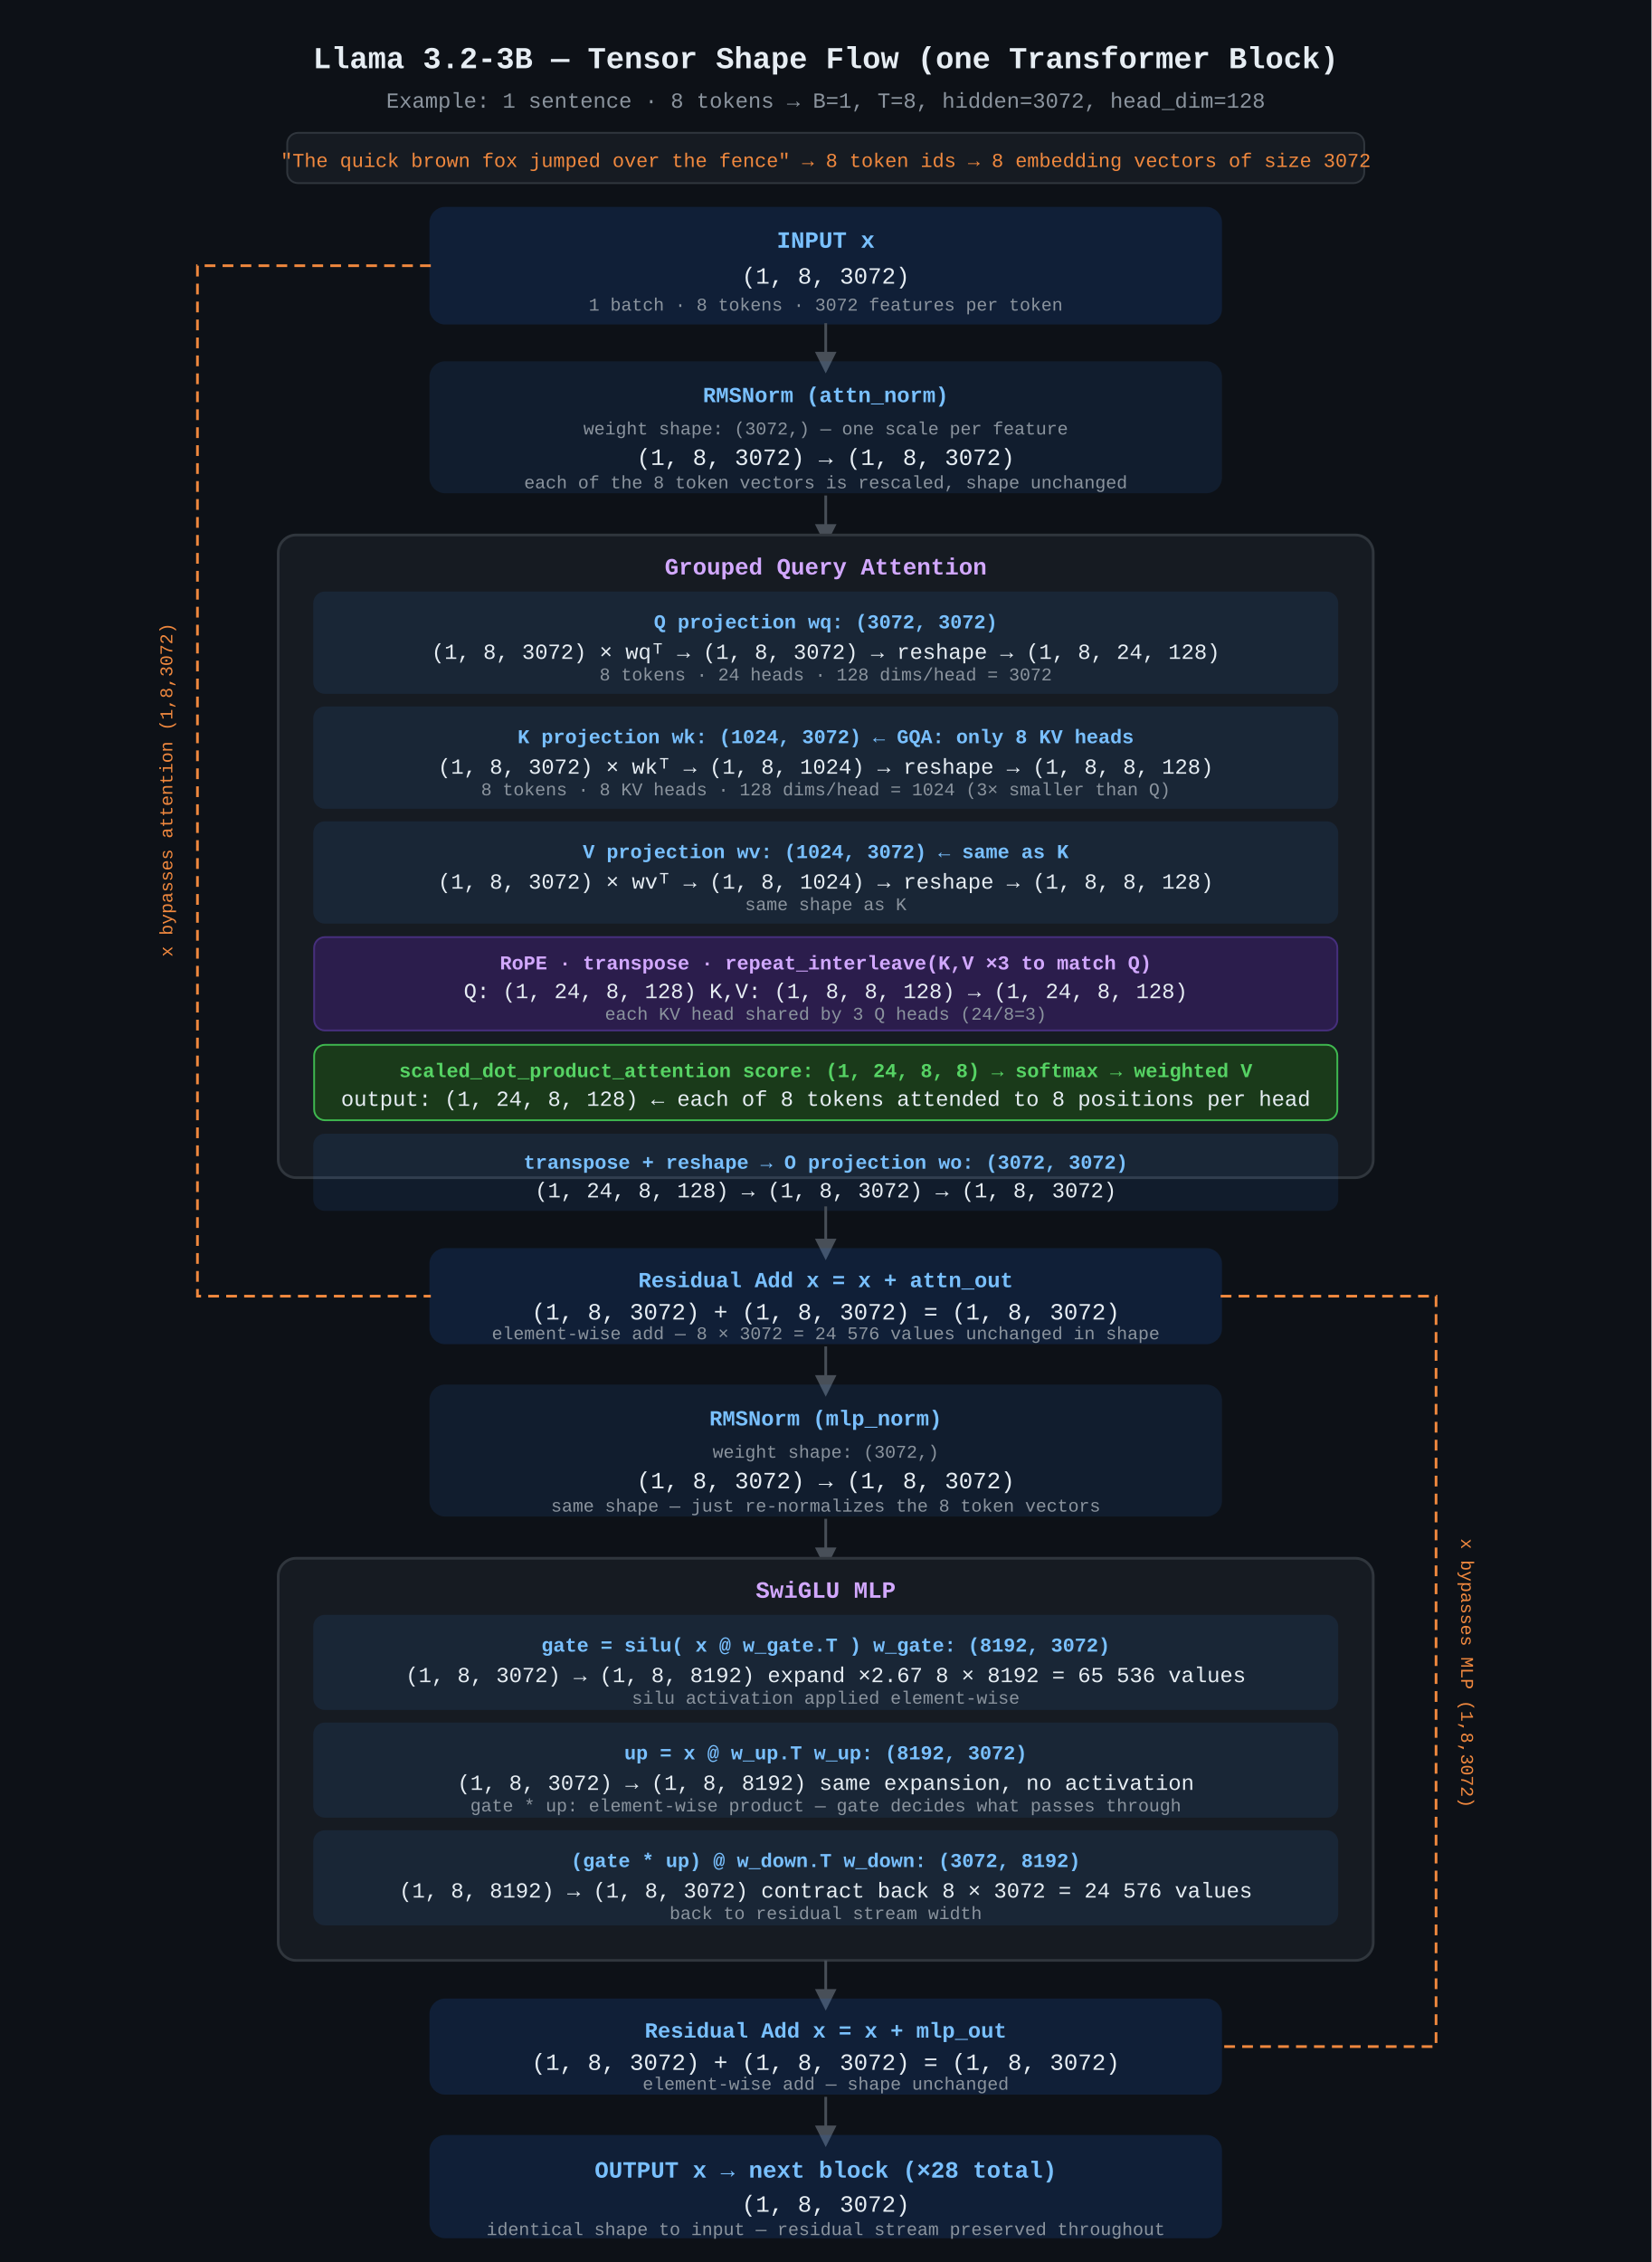
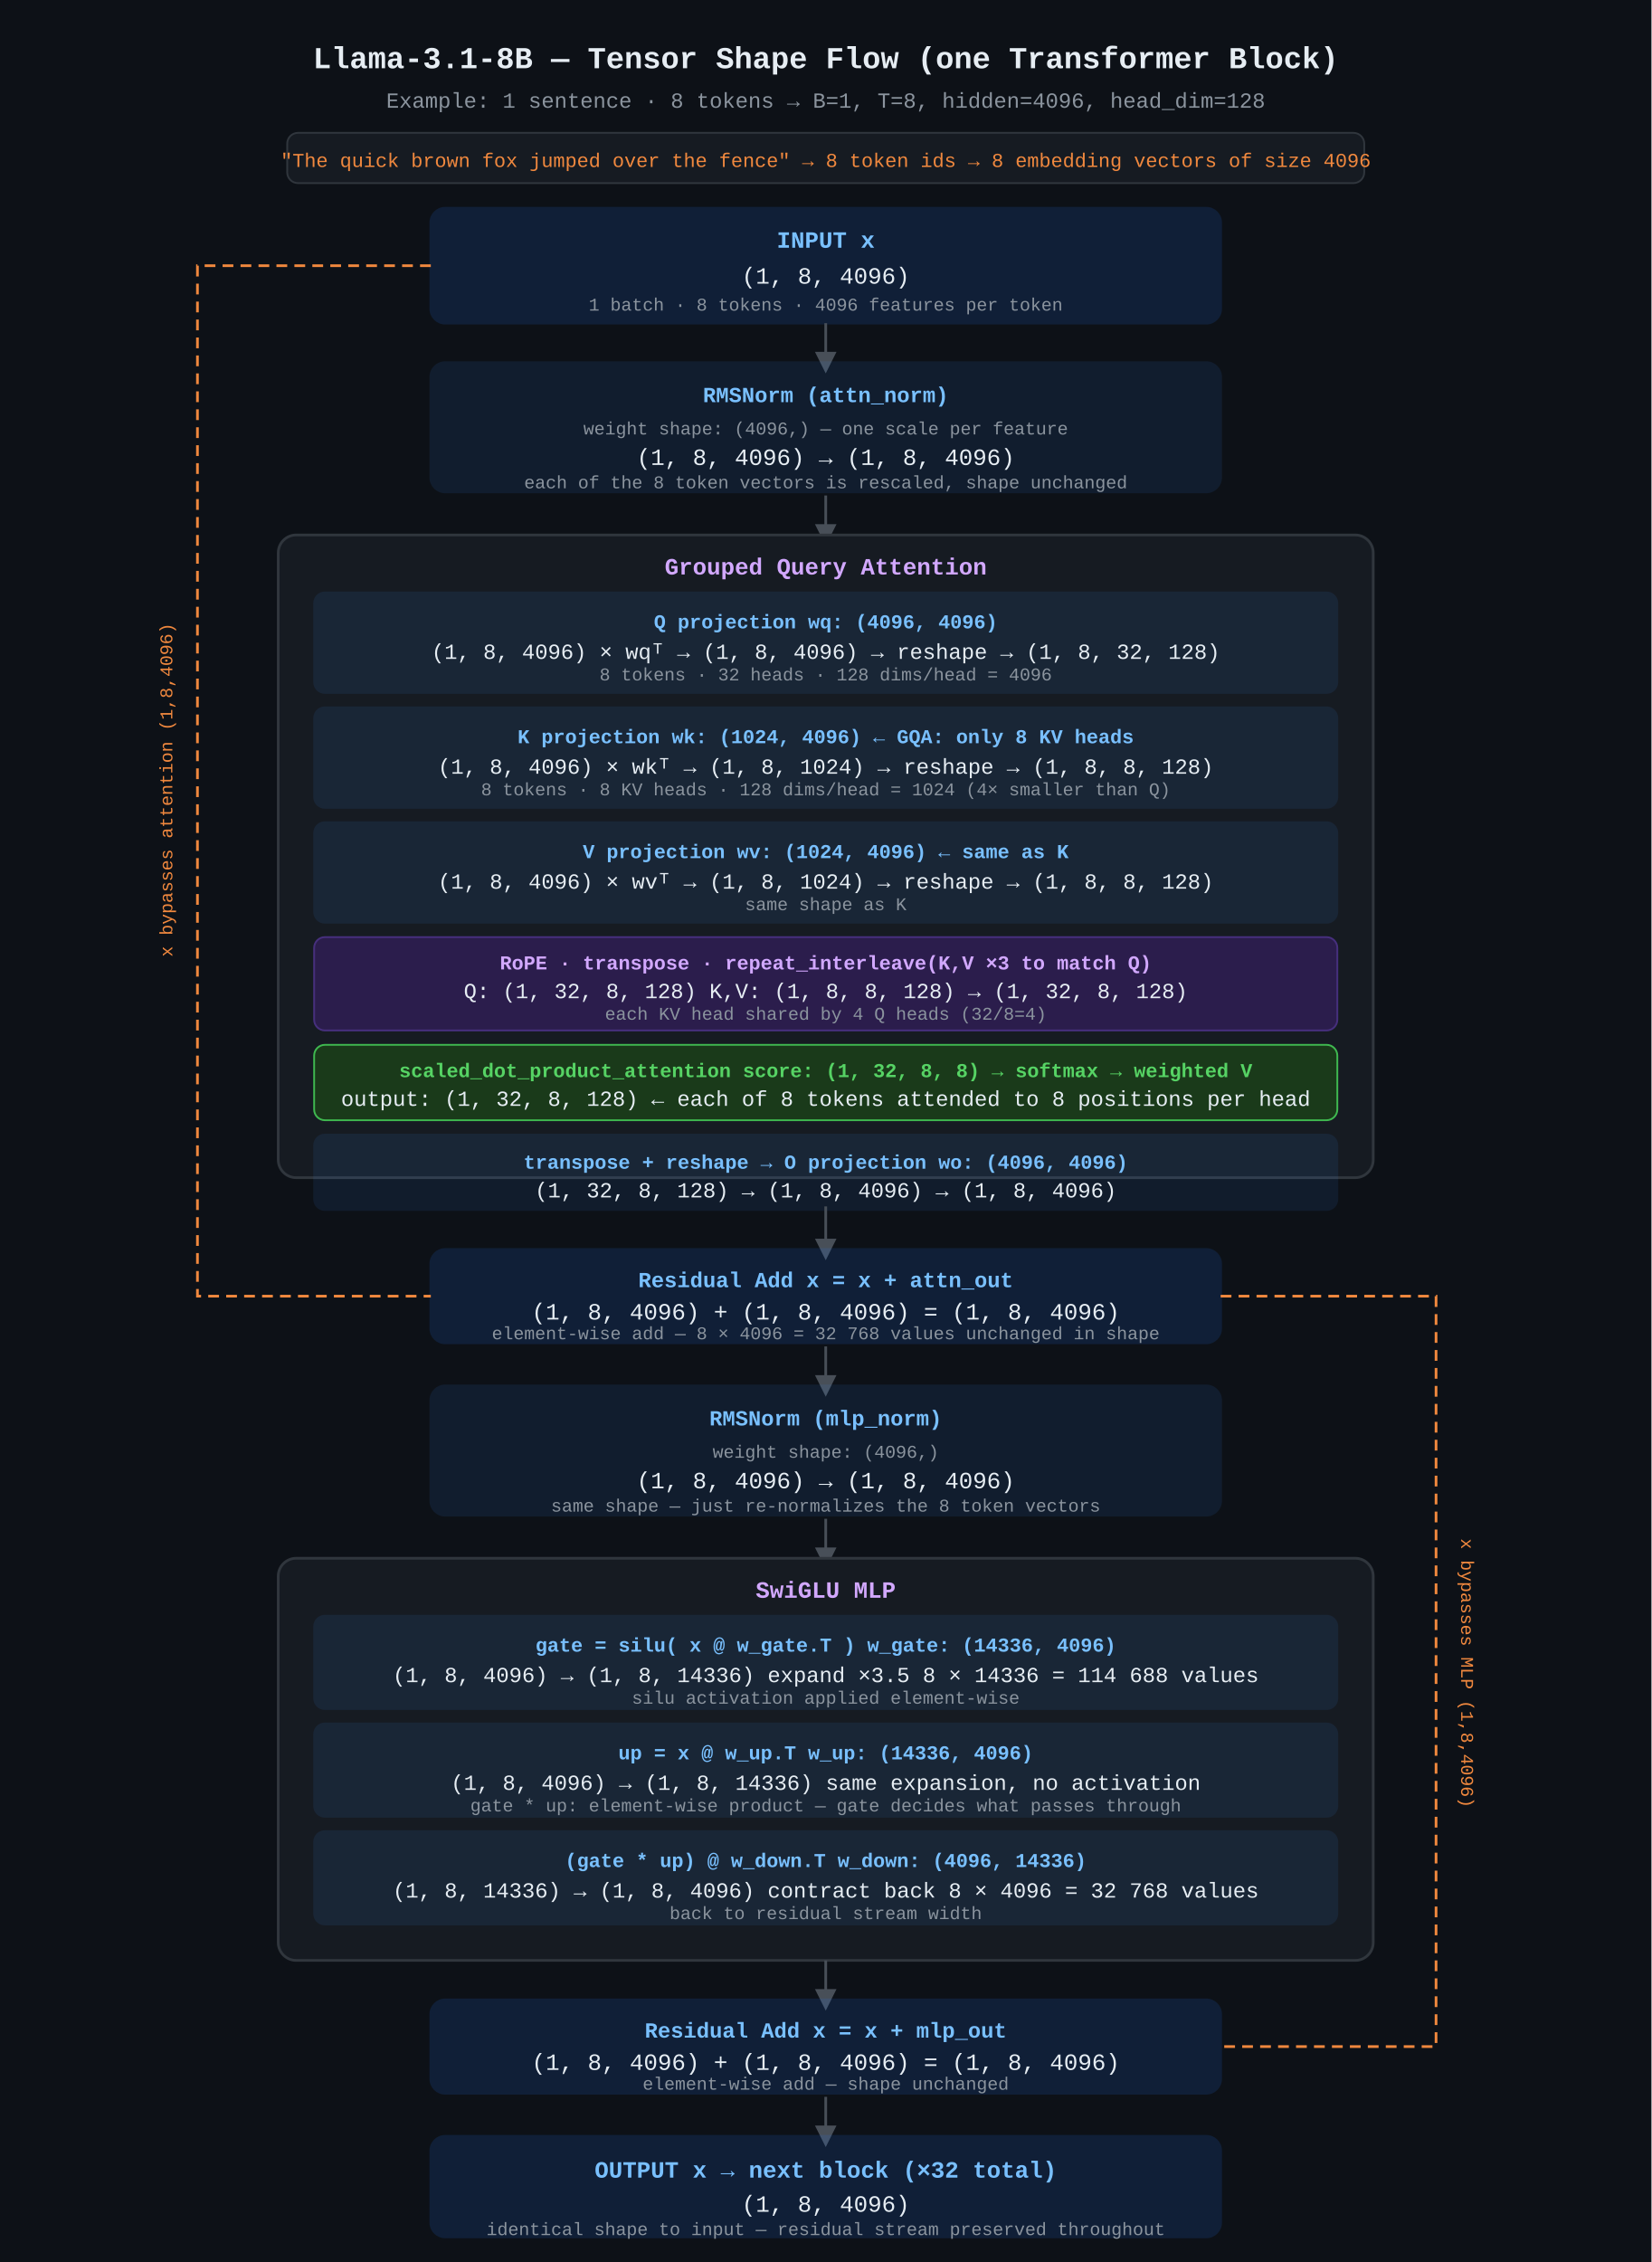
<svg xmlns="http://www.w3.org/2000/svg" viewBox="0 0 920 1260" font-family="'Courier New', monospace">
  <rect width="920" height="1260" fill="#0d1117" />
-   <text x="460" y="38" text-anchor="middle" fill="#e6edf3" font-size="17" font-weight="bold">Llama 3.2-3B — Tensor Shape Flow  (one Transformer Block)</text>
-   <text x="460" y="60" text-anchor="middle" fill="#8b949e" font-size="12">Example: 1 sentence · 8 tokens  →  B=1, T=8, hidden=3072, head_dim=128</text>
+   <text x="460" y="38" text-anchor="middle" fill="#e6edf3" font-size="17" font-weight="bold">Llama-3.1-8B — Tensor Shape Flow  (one Transformer Block)</text>
+   <text x="460" y="60" text-anchor="middle" fill="#8b949e" font-size="12">Example: 1 sentence · 8 tokens  →  B=1, T=8, hidden=4096, head_dim=128</text>
  <rect x="160" y="74" width="600" height="28" rx="6" fill="#161b22" stroke="#30363d" stroke-width="1" />
-   <text x="460" y="93" text-anchor="middle" fill="#f0883e" font-size="11">"The  quick  brown  fox  jumped  over  the  fence"  →  8 token ids  →  8 embedding vectors of size 3072</text>
+   <text x="460" y="93" text-anchor="middle" fill="#f0883e" font-size="11">"The  quick  brown  fox  jumped  over  the  fence"  →  8 token ids  →  8 embedding vectors of size 4096</text>
  <defs>
    <marker id="arr" markerWidth="8" markerHeight="8" refX="4" refY="4" orient="auto">
      <path d="M0,0 L0,8 L8,4 Z" fill="#484f58" />
    </marker>
  </defs>
  <rect x="240" y="116" width="440" height="64" rx="8" fill="#1f6feb" opacity="0.15" stroke="#1f6feb" stroke-width="1.5" />
  <text x="460" y="138" text-anchor="middle" fill="#79c0ff" font-size="13" font-weight="bold">INPUT  x</text>
-   <text x="460" y="158" text-anchor="middle" fill="#e6edf3" font-size="13">(1, 8, 3072)</text>
-   <text x="460" y="173" text-anchor="middle" fill="#8b949e" font-size="10">1 batch · 8 tokens · 3072 features per token</text>
+   <text x="460" y="158" text-anchor="middle" fill="#e6edf3" font-size="13">(1, 8, 4096)</text>
+   <text x="460" y="173" text-anchor="middle" fill="#8b949e" font-size="10">1 batch · 8 tokens · 4096 features per token</text>
  <line x1="460" y1="180" x2="460" y2="202" stroke="#484f58" stroke-width="1.5" marker-end="url(#arr)" />
  <rect x="240" y="202" width="440" height="72" rx="8" fill="#388bfd" opacity="0.10" stroke="#388bfd" stroke-width="1.5" />
  <text x="460" y="224" text-anchor="middle" fill="#79c0ff" font-size="12" font-weight="bold">RMSNorm  (attn_norm)</text>
-   <text x="460" y="242" text-anchor="middle" fill="#8b949e" font-size="10">weight shape: (3072,)  — one scale per feature</text>
-   <text x="460" y="259" text-anchor="middle" fill="#e6edf3" font-size="13">(1, 8, 3072)  →  (1, 8, 3072)</text>
+   <text x="460" y="242" text-anchor="middle" fill="#8b949e" font-size="10">weight shape: (4096,)  — one scale per feature</text>
+   <text x="460" y="259" text-anchor="middle" fill="#e6edf3" font-size="13">(1, 8, 4096)  →  (1, 8, 4096)</text>
  <text x="460" y="268" text-anchor="middle" fill="#8b949e" font-size="10" dy="4">each of the 8 token vectors is rescaled, shape unchanged</text>
  <line x1="460" y1="276" x2="460" y2="298" stroke="#484f58" stroke-width="1.5" marker-end="url(#arr)" />
  <rect x="155" y="298" width="610" height="358" rx="10" fill="#161b22" stroke="#30363d" stroke-width="1.5" />
  <text x="460" y="320" text-anchor="middle" fill="#d2a8ff" font-size="13" font-weight="bold">Grouped Query Attention</text>
  <rect x="175" y="330" width="570" height="56" rx="6" fill="#388bfd" opacity="0.09" stroke="#388bfd" stroke-width="1" />
-   <text x="460" y="350" text-anchor="middle" fill="#79c0ff" font-size="11" font-weight="bold">Q projection   wq: (3072, 3072)</text>
-   <text x="460" y="367" text-anchor="middle" fill="#e6edf3" font-size="12">(1, 8, 3072) × wqᵀ  →  (1, 8, 3072)  →  reshape  →  (1, 8, 24, 128)</text>
-   <text x="460" y="379" text-anchor="middle" fill="#8b949e" font-size="10">8 tokens · 24 heads · 128 dims/head  =  3072</text>
+   <text x="460" y="350" text-anchor="middle" fill="#79c0ff" font-size="11" font-weight="bold">Q projection   wq: (4096, 4096)</text>
+   <text x="460" y="367" text-anchor="middle" fill="#e6edf3" font-size="12">(1, 8, 4096) × wqᵀ  →  (1, 8, 4096)  →  reshape  →  (1, 8, 32, 128)</text>
+   <text x="460" y="379" text-anchor="middle" fill="#8b949e" font-size="10">8 tokens · 32 heads · 128 dims/head  =  4096</text>
  <rect x="175" y="394" width="570" height="56" rx="6" fill="#388bfd" opacity="0.09" stroke="#388bfd" stroke-width="1" />
-   <text x="460" y="414" text-anchor="middle" fill="#79c0ff" font-size="11" font-weight="bold">K projection   wk: (1024, 3072)  ← GQA: only 8 KV heads</text>
-   <text x="460" y="431" text-anchor="middle" fill="#e6edf3" font-size="12">(1, 8, 3072) × wkᵀ  →  (1, 8, 1024)  →  reshape  →  (1, 8, 8, 128)</text>
-   <text x="460" y="443" text-anchor="middle" fill="#8b949e" font-size="10">8 tokens · 8 KV heads · 128 dims/head  =  1024  (3× smaller than Q)</text>
+   <text x="460" y="414" text-anchor="middle" fill="#79c0ff" font-size="11" font-weight="bold">K projection   wk: (1024, 4096)  ← GQA: only 8 KV heads</text>
+   <text x="460" y="431" text-anchor="middle" fill="#e6edf3" font-size="12">(1, 8, 4096) × wkᵀ  →  (1, 8, 1024)  →  reshape  →  (1, 8, 8, 128)</text>
+   <text x="460" y="443" text-anchor="middle" fill="#8b949e" font-size="10">8 tokens · 8 KV heads · 128 dims/head  =  1024  (4× smaller than Q)</text>
  <rect x="175" y="458" width="570" height="56" rx="6" fill="#388bfd" opacity="0.09" stroke="#388bfd" stroke-width="1" />
-   <text x="460" y="478" text-anchor="middle" fill="#79c0ff" font-size="11" font-weight="bold">V projection   wv: (1024, 3072)  ← same as K</text>
-   <text x="460" y="495" text-anchor="middle" fill="#e6edf3" font-size="12">(1, 8, 3072) × wvᵀ  →  (1, 8, 1024)  →  reshape  →  (1, 8, 8, 128)</text>
+   <text x="460" y="478" text-anchor="middle" fill="#79c0ff" font-size="11" font-weight="bold">V projection   wv: (1024, 4096)  ← same as K</text>
+   <text x="460" y="495" text-anchor="middle" fill="#e6edf3" font-size="12">(1, 8, 4096) × wvᵀ  →  (1, 8, 1024)  →  reshape  →  (1, 8, 8, 128)</text>
  <text x="460" y="507" text-anchor="middle" fill="#8b949e" font-size="10">same shape as K</text>
  <rect x="175" y="522" width="570" height="52" rx="6" fill="#3d1f6f" opacity="0.55" stroke="#6e40c9" stroke-width="1" />
  <text x="460" y="540" text-anchor="middle" fill="#d2a8ff" font-size="11" font-weight="bold">RoPE  ·  transpose  ·  repeat_interleave(K,V  ×3  to match Q)</text>
-   <text x="460" y="556" text-anchor="middle" fill="#e6edf3" font-size="12">Q: (1, 24, 8, 128)     K,V: (1, 8, 8, 128)  →  (1, 24, 8, 128)</text>
-   <text x="460" y="568" text-anchor="middle" fill="#8b949e" font-size="10">each KV head shared by 3 Q heads (24/8=3)</text>
+   <text x="460" y="556" text-anchor="middle" fill="#e6edf3" font-size="12">Q: (1, 32, 8, 128)     K,V: (1, 8, 8, 128)  →  (1, 32, 8, 128)</text>
+   <text x="460" y="568" text-anchor="middle" fill="#8b949e" font-size="10">each KV head shared by 4 Q heads (32/8=4)</text>
  <rect x="175" y="582" width="570" height="42" rx="6" fill="#1a3a1a" stroke="#3fb950" stroke-width="1" />
-   <text x="460" y="600" text-anchor="middle" fill="#56d364" font-size="11" font-weight="bold">scaled_dot_product_attention   score: (1, 24, 8, 8)  → softmax → weighted V</text>
-   <text x="460" y="616" text-anchor="middle" fill="#e6edf3" font-size="12">output: (1, 24, 8, 128)    ← each of 8 tokens attended to 8 positions per head</text>
+   <text x="460" y="600" text-anchor="middle" fill="#56d364" font-size="11" font-weight="bold">scaled_dot_product_attention   score: (1, 32, 8, 8)  → softmax → weighted V</text>
+   <text x="460" y="616" text-anchor="middle" fill="#e6edf3" font-size="12">output: (1, 32, 8, 128)    ← each of 8 tokens attended to 8 positions per head</text>
  <rect x="175" y="632" width="570" height="42" rx="6" fill="#388bfd" opacity="0.09" stroke="#388bfd" stroke-width="1" />
-   <text x="460" y="651" text-anchor="middle" fill="#79c0ff" font-size="11" font-weight="bold">transpose + reshape  →  O projection   wo: (3072, 3072)</text>
-   <text x="460" y="667" text-anchor="middle" fill="#e6edf3" font-size="12">(1, 24, 8, 128)  →  (1, 8, 3072)  →  (1, 8, 3072)</text>
+   <text x="460" y="651" text-anchor="middle" fill="#79c0ff" font-size="11" font-weight="bold">transpose + reshape  →  O projection   wo: (4096, 4096)</text>
+   <text x="460" y="667" text-anchor="middle" fill="#e6edf3" font-size="12">(1, 32, 8, 128)  →  (1, 8, 4096)  →  (1, 8, 4096)</text>
  <line x1="460" y1="656" x2="460" y2="668" stroke="none" />
  <line x1="460" y1="672" x2="460" y2="696" stroke="#484f58" stroke-width="1.5" marker-end="url(#arr)" />
  <rect x="240" y="696" width="440" height="52" rx="8" fill="#1f6feb" opacity="0.15" stroke="#1f6feb" stroke-width="1.5" />
  <text x="460" y="717" text-anchor="middle" fill="#79c0ff" font-size="12" font-weight="bold">Residual Add   x = x + attn_out</text>
-   <text x="460" y="735" text-anchor="middle" fill="#e6edf3" font-size="13">(1, 8, 3072)  +  (1, 8, 3072)  =  (1, 8, 3072)</text>
-   <text x="460" y="742" text-anchor="middle" fill="#8b949e" font-size="10" dy="4">element-wise add — 8 × 3072 = 24 576 values unchanged in shape</text>
+   <text x="460" y="735" text-anchor="middle" fill="#e6edf3" font-size="13">(1, 8, 4096)  +  (1, 8, 4096)  =  (1, 8, 4096)</text>
+   <text x="460" y="742" text-anchor="middle" fill="#8b949e" font-size="10" dy="4">element-wise add — 8 × 4096 = 32 768 values unchanged in shape</text>
  <line x1="460" y1="750" x2="460" y2="772" stroke="#484f58" stroke-width="1.5" marker-end="url(#arr)" />
  <rect x="240" y="772" width="440" height="72" rx="8" fill="#388bfd" opacity="0.10" stroke="#388bfd" stroke-width="1.5" />
  <text x="460" y="794" text-anchor="middle" fill="#79c0ff" font-size="12" font-weight="bold">RMSNorm  (mlp_norm)</text>
-   <text x="460" y="812" text-anchor="middle" fill="#8b949e" font-size="10">weight shape: (3072,)</text>
-   <text x="460" y="829" text-anchor="middle" fill="#e6edf3" font-size="13">(1, 8, 3072)  →  (1, 8, 3072)</text>
+   <text x="460" y="812" text-anchor="middle" fill="#8b949e" font-size="10">weight shape: (4096,)</text>
+   <text x="460" y="829" text-anchor="middle" fill="#e6edf3" font-size="13">(1, 8, 4096)  →  (1, 8, 4096)</text>
  <text x="460" y="838" text-anchor="middle" fill="#8b949e" font-size="10" dy="4">same shape — just re-normalizes the 8 token vectors</text>
  <line x1="460" y1="846" x2="460" y2="868" stroke="#484f58" stroke-width="1.5" marker-end="url(#arr)" />
  <rect x="155" y="868" width="610" height="224" rx="10" fill="#161b22" stroke="#30363d" stroke-width="1.5" />
  <text x="460" y="890" text-anchor="middle" fill="#d2a8ff" font-size="13" font-weight="bold">SwiGLU MLP</text>
  <rect x="175" y="900" width="570" height="52" rx="6" fill="#388bfd" opacity="0.09" stroke="#388bfd" stroke-width="1" />
-   <text x="460" y="920" text-anchor="middle" fill="#79c0ff" font-size="11" font-weight="bold">gate = silu( x @ w_gate.T )    w_gate: (8192, 3072)</text>
-   <text x="460" y="937" text-anchor="middle" fill="#e6edf3" font-size="12">(1, 8, 3072)  →  (1, 8, 8192)   expand ×2.67   8 × 8192 = 65 536 values</text>
+   <text x="460" y="920" text-anchor="middle" fill="#79c0ff" font-size="11" font-weight="bold">gate = silu( x @ w_gate.T )    w_gate: (14336, 4096)</text>
+   <text x="460" y="937" text-anchor="middle" fill="#e6edf3" font-size="12">(1, 8, 4096)  →  (1, 8, 14336)   expand ×3.5   8 × 14336 = 114 688 values</text>
  <text x="460" y="946" text-anchor="middle" fill="#8b949e" font-size="10" dy="3">silu activation applied element-wise</text>
  <rect x="175" y="960" width="570" height="52" rx="6" fill="#388bfd" opacity="0.09" stroke="#388bfd" stroke-width="1" />
-   <text x="460" y="980" text-anchor="middle" fill="#79c0ff" font-size="11" font-weight="bold">up   = x @ w_up.T              w_up:   (8192, 3072)</text>
-   <text x="460" y="997" text-anchor="middle" fill="#e6edf3" font-size="12">(1, 8, 3072)  →  (1, 8, 8192)   same expansion, no activation</text>
+   <text x="460" y="980" text-anchor="middle" fill="#79c0ff" font-size="11" font-weight="bold">up   = x @ w_up.T              w_up:   (14336, 4096)</text>
+   <text x="460" y="997" text-anchor="middle" fill="#e6edf3" font-size="12">(1, 8, 4096)  →  (1, 8, 14336)   same expansion, no activation</text>
  <text x="460" y="1006" text-anchor="middle" fill="#8b949e" font-size="10" dy="3">gate * up: element-wise product — gate decides what passes through</text>
  <rect x="175" y="1020" width="570" height="52" rx="6" fill="#388bfd" opacity="0.09" stroke="#388bfd" stroke-width="1" />
-   <text x="460" y="1040" text-anchor="middle" fill="#79c0ff" font-size="11" font-weight="bold">(gate * up) @ w_down.T         w_down: (3072, 8192)</text>
-   <text x="460" y="1057" text-anchor="middle" fill="#e6edf3" font-size="12">(1, 8, 8192)  →  (1, 8, 3072)   contract back   8 × 3072 = 24 576 values</text>
+   <text x="460" y="1040" text-anchor="middle" fill="#79c0ff" font-size="11" font-weight="bold">(gate * up) @ w_down.T         w_down: (4096, 14336)</text>
+   <text x="460" y="1057" text-anchor="middle" fill="#e6edf3" font-size="12">(1, 8, 14336)  →  (1, 8, 4096)   contract back   8 × 4096 = 32 768 values</text>
  <text x="460" y="1066" text-anchor="middle" fill="#8b949e" font-size="10" dy="3">back to residual stream width</text>
  <line x1="460" y1="1092" x2="460" y2="1114" stroke="#484f58" stroke-width="1.5" marker-end="url(#arr)" />
  <rect x="240" y="1114" width="440" height="52" rx="8" fill="#1f6feb" opacity="0.15" stroke="#1f6feb" stroke-width="1.5" />
  <text x="460" y="1135" text-anchor="middle" fill="#79c0ff" font-size="12" font-weight="bold">Residual Add   x = x + mlp_out</text>
-   <text x="460" y="1153" text-anchor="middle" fill="#e6edf3" font-size="13">(1, 8, 3072)  +  (1, 8, 3072)  =  (1, 8, 3072)</text>
+   <text x="460" y="1153" text-anchor="middle" fill="#e6edf3" font-size="13">(1, 8, 4096)  +  (1, 8, 4096)  =  (1, 8, 4096)</text>
  <text x="460" y="1160" text-anchor="middle" fill="#8b949e" font-size="10" dy="4">element-wise add — shape unchanged</text>
  <line x1="460" y1="1168" x2="460" y2="1190" stroke="#484f58" stroke-width="1.5" marker-end="url(#arr)" />
  <rect x="240" y="1190" width="440" height="56" rx="8" fill="#1f6feb" opacity="0.15" stroke="#1f6feb" stroke-width="1.5" />
-   <text x="460" y="1213" text-anchor="middle" fill="#79c0ff" font-size="13" font-weight="bold">OUTPUT  x  →  next block (×28 total)</text>
-   <text x="460" y="1232" text-anchor="middle" fill="#e6edf3" font-size="13">(1, 8, 3072)</text>
+   <text x="460" y="1213" text-anchor="middle" fill="#79c0ff" font-size="13" font-weight="bold">OUTPUT  x  →  next block (×32 total)</text>
+   <text x="460" y="1232" text-anchor="middle" fill="#e6edf3" font-size="13">(1, 8, 4096)</text>
  <text x="460" y="1242" text-anchor="middle" fill="#8b949e" font-size="10" dy="3">identical shape to input — residual stream preserved throughout</text>
  <path d="M 240 148 L 110 148 L 110 722 L 240 722" fill="none" stroke="#f0883e" stroke-width="1.5" stroke-dasharray="6,4" />
-   <text x="96" y="440" text-anchor="middle" fill="#f0883e" font-size="10" transform="rotate(-90,96,440)">x bypasses attention  (1,8,3072)</text>
+   <text x="96" y="440" text-anchor="middle" fill="#f0883e" font-size="10" transform="rotate(-90,96,440)">x bypasses attention  (1,8,4096)</text>
  <path d="M 680 722 L 800 722 L 800 1140 L 680 1140" fill="none" stroke="#f0883e" stroke-width="1.5" stroke-dasharray="6,4" />
-   <text x="814" y="932" text-anchor="middle" fill="#f0883e" font-size="10" transform="rotate(90,814,932)">x bypasses MLP  (1,8,3072)</text>
+   <text x="814" y="932" text-anchor="middle" fill="#f0883e" font-size="10" transform="rotate(90,814,932)">x bypasses MLP  (1,8,4096)</text>
</svg>
